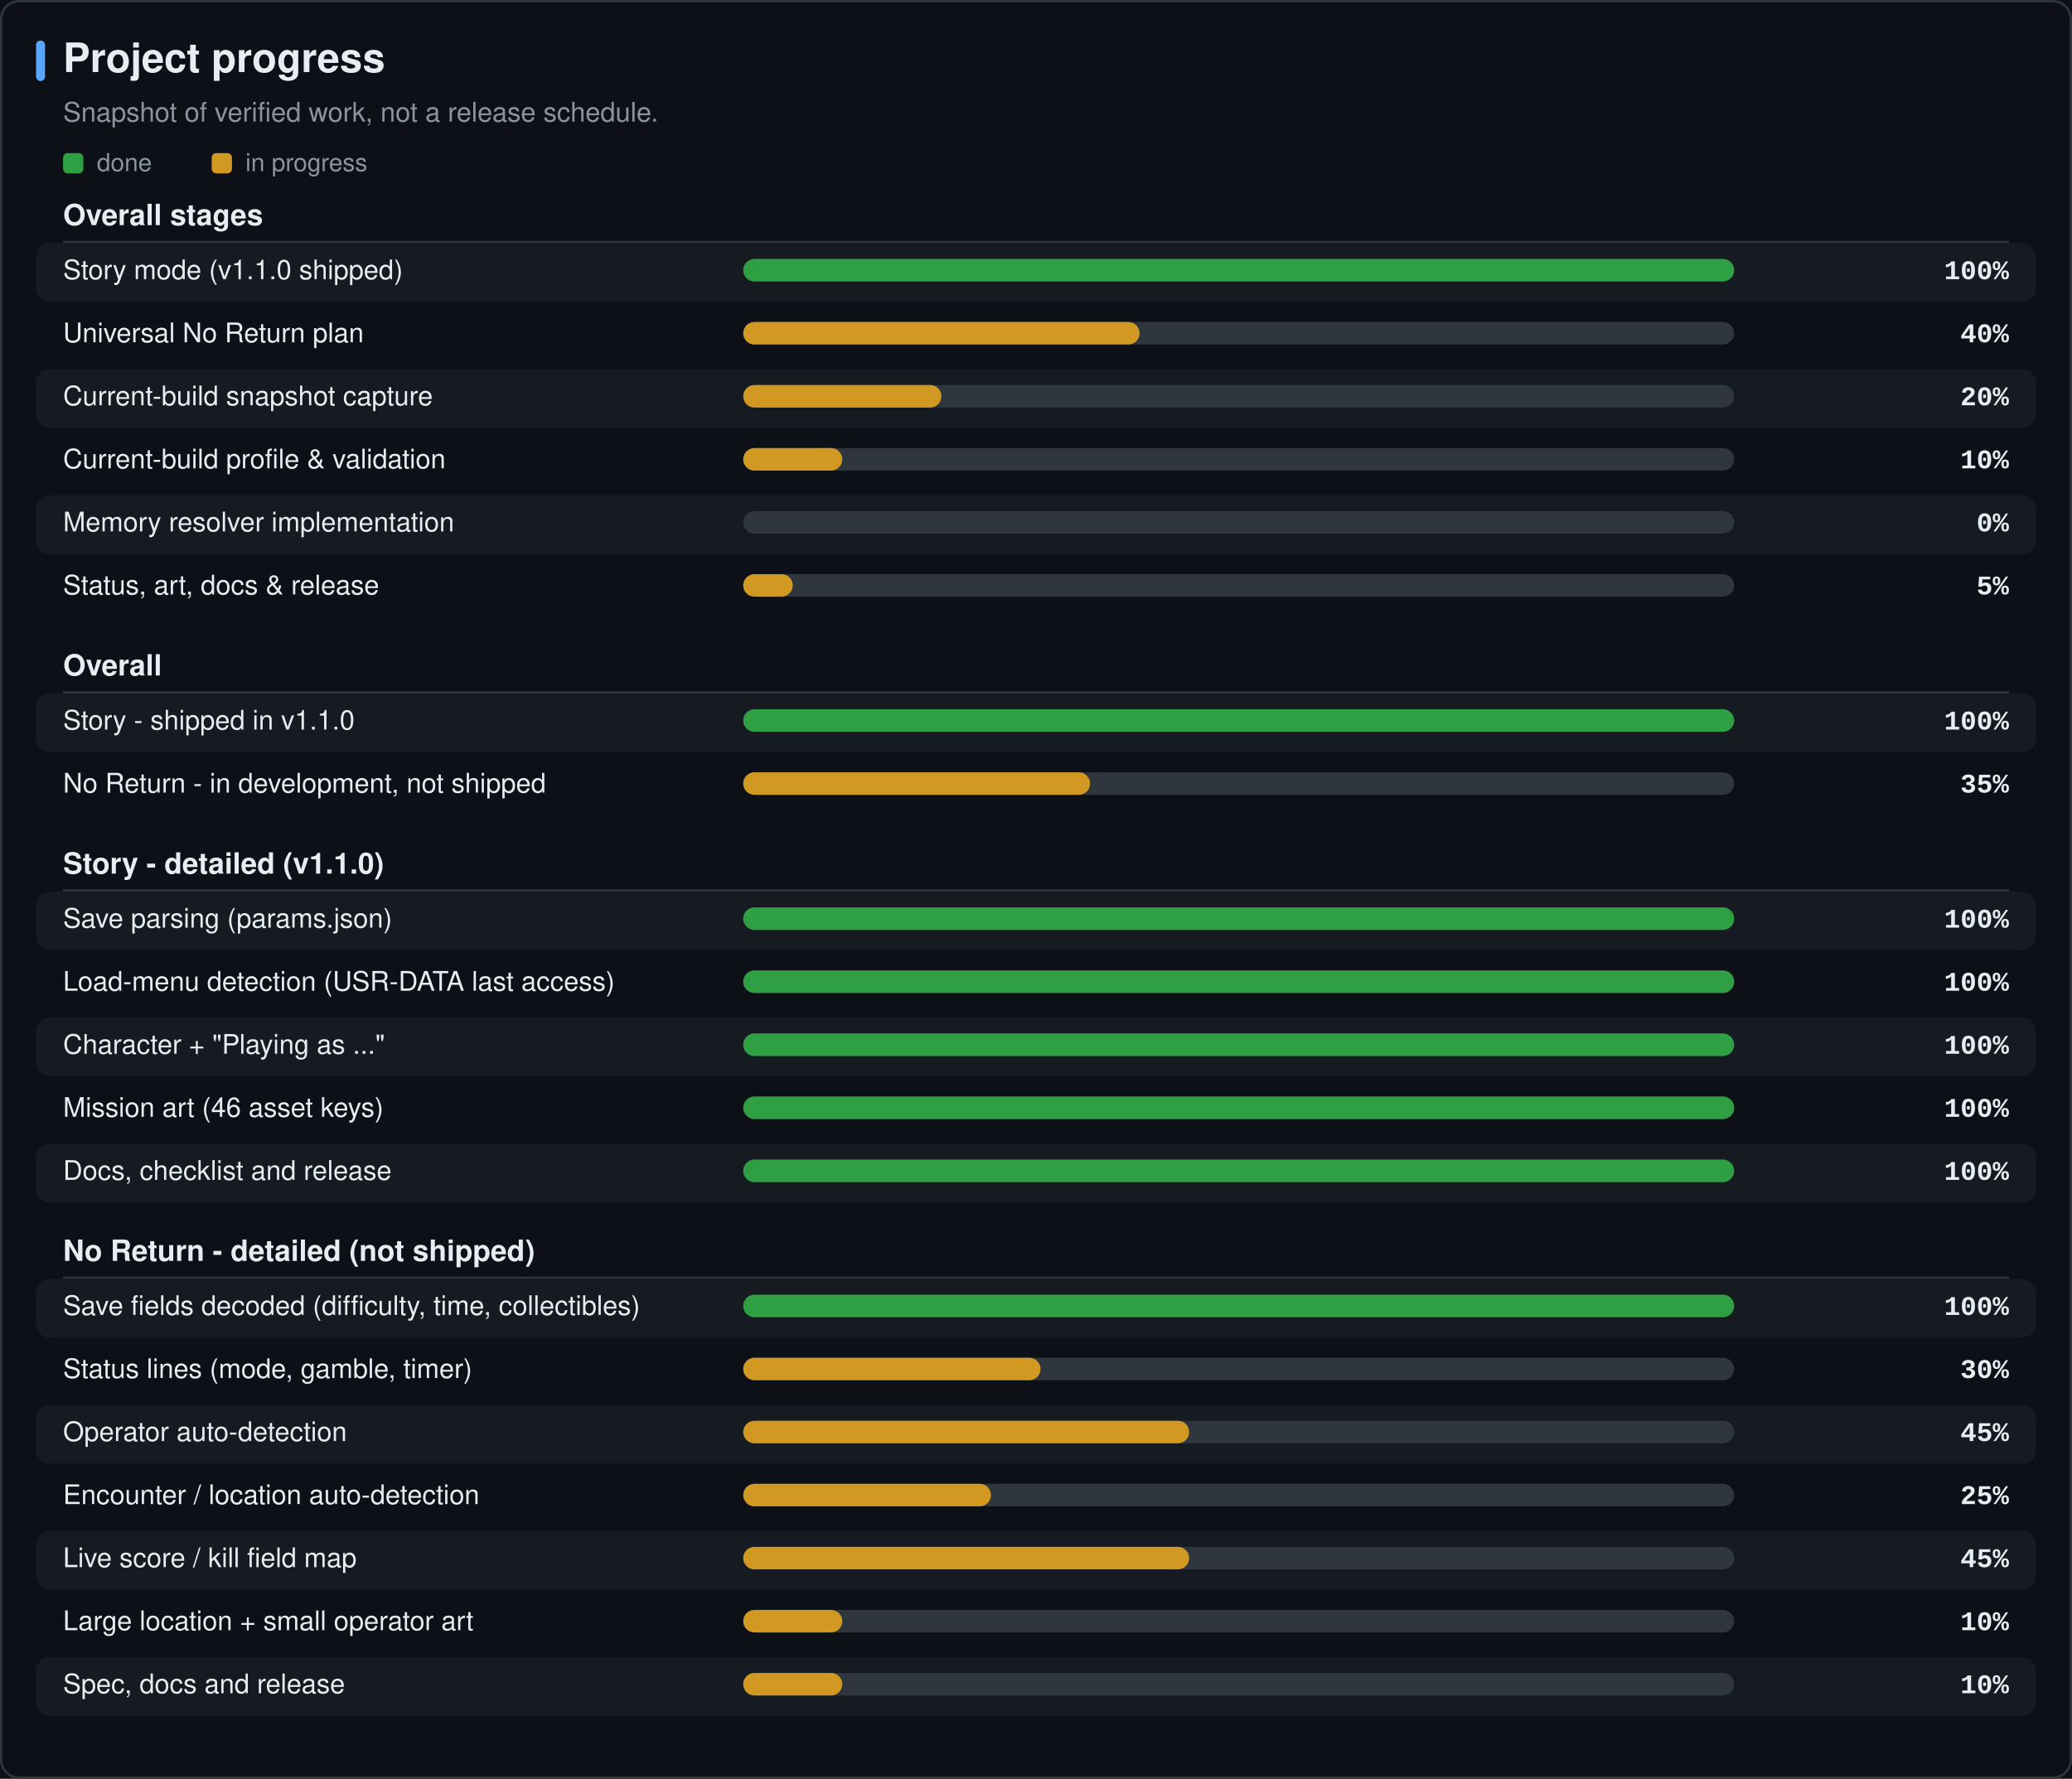
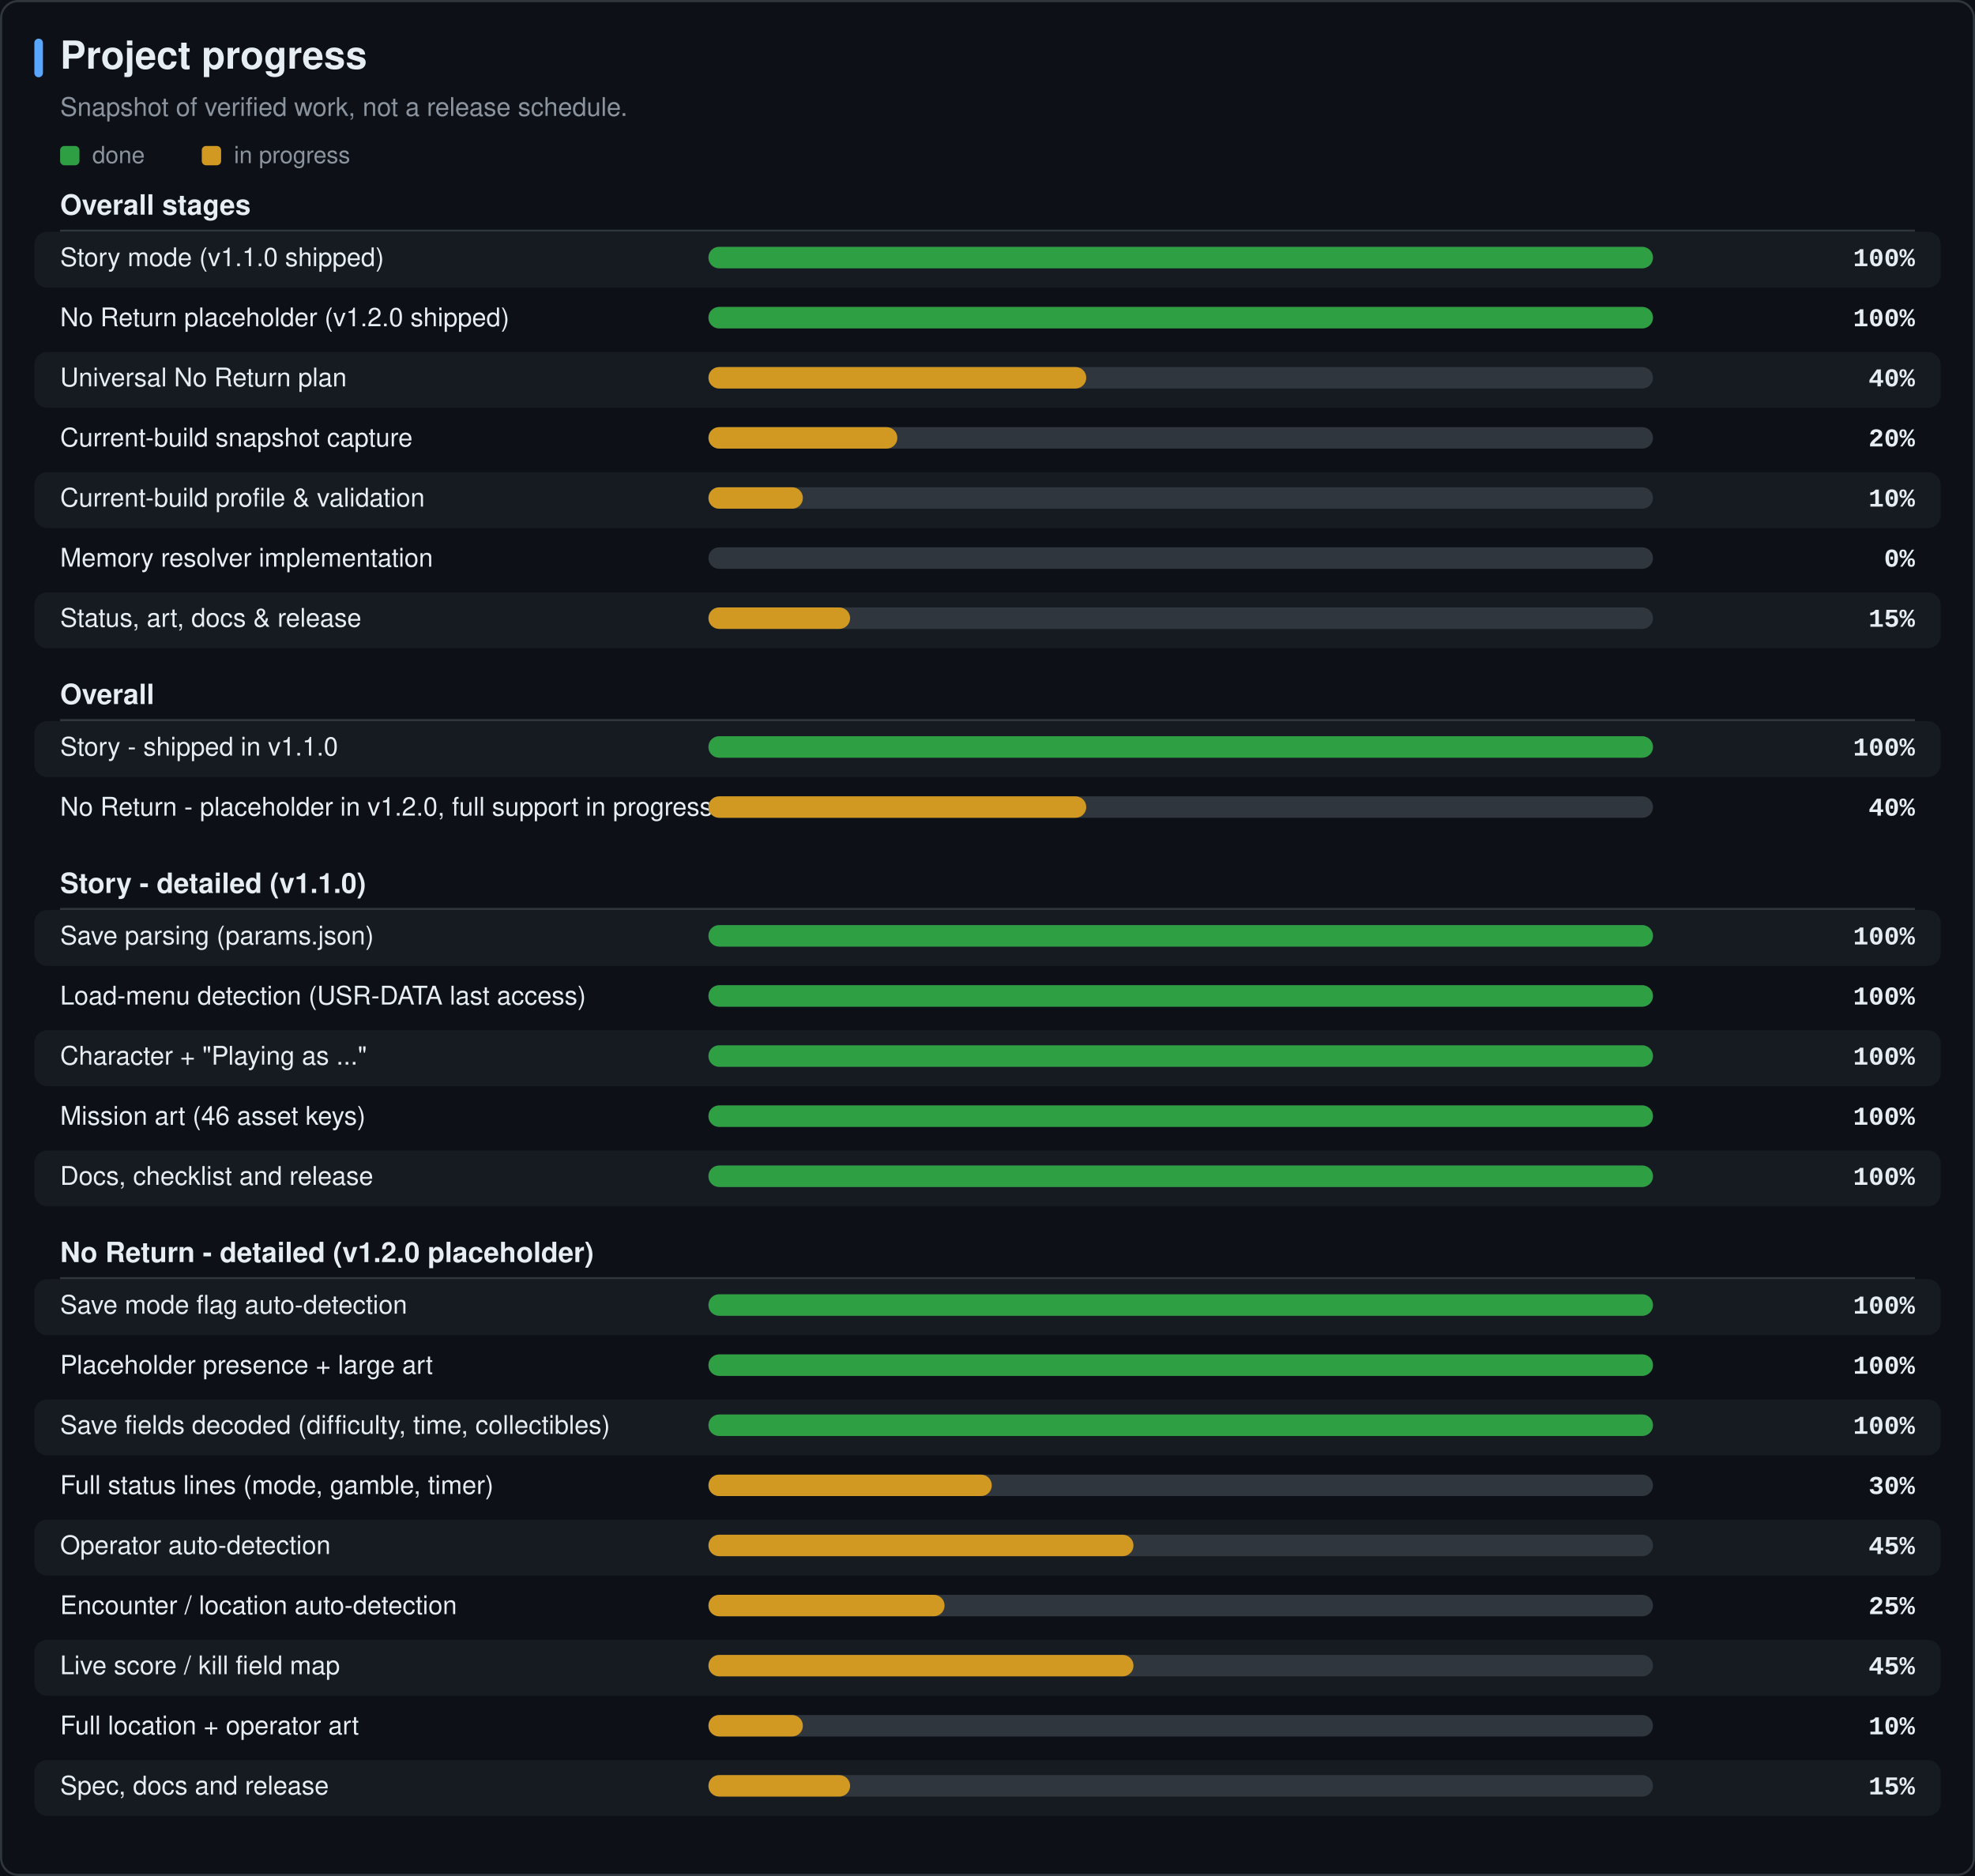
- <svg xmlns="http://www.w3.org/2000/svg" width="920" height="790" viewBox="0 0 920 790" role="img" aria-label="Progress bars for story and No Return support">
-   <rect width="920" height="790" fill="#0d1117" />
-   <rect x="0.5" y="0.5" width="919" height="789" rx="8" fill="none" stroke="#30363d" />
+ <svg xmlns="http://www.w3.org/2000/svg" width="920" height="874" viewBox="0 0 920 874" role="img" aria-label="Progress bars for story and No Return support">
+   <rect width="920" height="874" fill="#0d1117" />
+   <rect x="0.5" y="0.5" width="919" height="873" rx="8" fill="none" stroke="#30363d" />
  <rect x="16" y="18" width="4" height="18" rx="2" fill="#58a6ff" />
  <text x="28" y="32" font-family="-apple-system, BlinkMacSystemFont, 'Segoe UI', Helvetica, Arial, sans-serif" font-size="18" font-weight="600" fill="#e6edf3">Project progress</text>
  <text x="28" y="54" font-family="-apple-system, BlinkMacSystemFont, 'Segoe UI', Helvetica, Arial, sans-serif" font-size="12" fill="#8b949e">Snapshot of verified work, not a release schedule.</text>
  <rect x="28" y="68" width="9" height="9" rx="2" fill="#2ea043" />
  <text x="43" y="76" font-family="-apple-system, BlinkMacSystemFont, 'Segoe UI', Helvetica, Arial, sans-serif" font-size="11" fill="#8b949e">done</text>
  <rect x="94" y="68" width="9" height="9" rx="2" fill="#d29922" />
  <text x="109" y="76" font-family="-apple-system, BlinkMacSystemFont, 'Segoe UI', Helvetica, Arial, sans-serif" font-size="11" fill="#8b949e">in progress</text>
  <text x="28" y="100" font-family="-apple-system, BlinkMacSystemFont, 'Segoe UI', Helvetica, Arial, sans-serif" font-size="13" font-weight="600" fill="#e6edf3">Overall stages</text>
  <rect x="28" y="107" width="864" height="1" fill="#30363d" />
  <rect x="16" y="108" width="888" height="26" rx="6" fill="#161b22" />
  <text x="28" y="124" font-family="-apple-system, BlinkMacSystemFont, 'Segoe UI', Helvetica, Arial, sans-serif" font-size="12" fill="#e6edf3">Story mode (v1.1.0 shipped)</text>
  <rect x="330" y="115" width="440" height="10" rx="5" fill="#30363d" />
  <rect x="330" y="115" width="440.0" height="10" rx="5" fill="#2ea043" />
  <text x="892" y="124" font-family="ui-monospace, SFMono-Regular, 'SF Mono', Menlo, Consolas, 'Liberation Mono', monospace" font-size="12" font-weight="600" text-anchor="end" fill="#e6edf3">100%</text>
-   <text x="28" y="152" font-family="-apple-system, BlinkMacSystemFont, 'Segoe UI', Helvetica, Arial, sans-serif" font-size="12" fill="#e6edf3">Universal No Return plan</text>
+   <text x="28" y="152" font-family="-apple-system, BlinkMacSystemFont, 'Segoe UI', Helvetica, Arial, sans-serif" font-size="12" fill="#e6edf3">No Return placeholder (v1.2.0 shipped)</text>
  <rect x="330" y="143" width="440" height="10" rx="5" fill="#30363d" />
-   <rect x="330" y="143" width="176.0" height="10" rx="5" fill="#d29922" />
-   <text x="892" y="152" font-family="ui-monospace, SFMono-Regular, 'SF Mono', Menlo, Consolas, 'Liberation Mono', monospace" font-size="12" font-weight="600" text-anchor="end" fill="#e6edf3">40%</text>
+   <rect x="330" y="143" width="440.0" height="10" rx="5" fill="#2ea043" />
+   <text x="892" y="152" font-family="ui-monospace, SFMono-Regular, 'SF Mono', Menlo, Consolas, 'Liberation Mono', monospace" font-size="12" font-weight="600" text-anchor="end" fill="#e6edf3">100%</text>
  <rect x="16" y="164" width="888" height="26" rx="6" fill="#161b22" />
-   <text x="28" y="180" font-family="-apple-system, BlinkMacSystemFont, 'Segoe UI', Helvetica, Arial, sans-serif" font-size="12" fill="#e6edf3">Current-build snapshot capture</text>
+   <text x="28" y="180" font-family="-apple-system, BlinkMacSystemFont, 'Segoe UI', Helvetica, Arial, sans-serif" font-size="12" fill="#e6edf3">Universal No Return plan</text>
  <rect x="330" y="171" width="440" height="10" rx="5" fill="#30363d" />
-   <rect x="330" y="171" width="88.0" height="10" rx="5" fill="#d29922" />
-   <text x="892" y="180" font-family="ui-monospace, SFMono-Regular, 'SF Mono', Menlo, Consolas, 'Liberation Mono', monospace" font-size="12" font-weight="600" text-anchor="end" fill="#e6edf3">20%</text>
-   <text x="28" y="208" font-family="-apple-system, BlinkMacSystemFont, 'Segoe UI', Helvetica, Arial, sans-serif" font-size="12" fill="#e6edf3">Current-build profile &amp; validation</text>
+   <rect x="330" y="171" width="176.0" height="10" rx="5" fill="#d29922" />
+   <text x="892" y="180" font-family="ui-monospace, SFMono-Regular, 'SF Mono', Menlo, Consolas, 'Liberation Mono', monospace" font-size="12" font-weight="600" text-anchor="end" fill="#e6edf3">40%</text>
+   <text x="28" y="208" font-family="-apple-system, BlinkMacSystemFont, 'Segoe UI', Helvetica, Arial, sans-serif" font-size="12" fill="#e6edf3">Current-build snapshot capture</text>
  <rect x="330" y="199" width="440" height="10" rx="5" fill="#30363d" />
-   <rect x="330" y="199" width="44.0" height="10" rx="5" fill="#d29922" />
-   <text x="892" y="208" font-family="ui-monospace, SFMono-Regular, 'SF Mono', Menlo, Consolas, 'Liberation Mono', monospace" font-size="12" font-weight="600" text-anchor="end" fill="#e6edf3">10%</text>
+   <rect x="330" y="199" width="88.0" height="10" rx="5" fill="#d29922" />
+   <text x="892" y="208" font-family="ui-monospace, SFMono-Regular, 'SF Mono', Menlo, Consolas, 'Liberation Mono', monospace" font-size="12" font-weight="600" text-anchor="end" fill="#e6edf3">20%</text>
  <rect x="16" y="220" width="888" height="26" rx="6" fill="#161b22" />
-   <text x="28" y="236" font-family="-apple-system, BlinkMacSystemFont, 'Segoe UI', Helvetica, Arial, sans-serif" font-size="12" fill="#e6edf3">Memory resolver implementation</text>
+   <text x="28" y="236" font-family="-apple-system, BlinkMacSystemFont, 'Segoe UI', Helvetica, Arial, sans-serif" font-size="12" fill="#e6edf3">Current-build profile &amp; validation</text>
  <rect x="330" y="227" width="440" height="10" rx="5" fill="#30363d" />
-   <text x="892" y="236" font-family="ui-monospace, SFMono-Regular, 'SF Mono', Menlo, Consolas, 'Liberation Mono', monospace" font-size="12" font-weight="600" text-anchor="end" fill="#e6edf3">0%</text>
-   <text x="28" y="264" font-family="-apple-system, BlinkMacSystemFont, 'Segoe UI', Helvetica, Arial, sans-serif" font-size="12" fill="#e6edf3">Status, art, docs &amp; release</text>
+   <rect x="330" y="227" width="44.0" height="10" rx="5" fill="#d29922" />
+   <text x="892" y="236" font-family="ui-monospace, SFMono-Regular, 'SF Mono', Menlo, Consolas, 'Liberation Mono', monospace" font-size="12" font-weight="600" text-anchor="end" fill="#e6edf3">10%</text>
+   <text x="28" y="264" font-family="-apple-system, BlinkMacSystemFont, 'Segoe UI', Helvetica, Arial, sans-serif" font-size="12" fill="#e6edf3">Memory resolver implementation</text>
  <rect x="330" y="255" width="440" height="10" rx="5" fill="#30363d" />
-   <rect x="330" y="255" width="22.0" height="10" rx="5" fill="#d29922" />
-   <text x="892" y="264" font-family="ui-monospace, SFMono-Regular, 'SF Mono', Menlo, Consolas, 'Liberation Mono', monospace" font-size="12" font-weight="600" text-anchor="end" fill="#e6edf3">5%</text>
-   <text x="28" y="300" font-family="-apple-system, BlinkMacSystemFont, 'Segoe UI', Helvetica, Arial, sans-serif" font-size="13" font-weight="600" fill="#e6edf3">Overall</text>
-   <rect x="28" y="307" width="864" height="1" fill="#30363d" />
-   <rect x="16" y="308" width="888" height="26" rx="6" fill="#161b22" />
-   <text x="28" y="324" font-family="-apple-system, BlinkMacSystemFont, 'Segoe UI', Helvetica, Arial, sans-serif" font-size="12" fill="#e6edf3">Story - shipped in v1.1.0</text>
-   <rect x="330" y="315" width="440" height="10" rx="5" fill="#30363d" />
-   <rect x="330" y="315" width="440.0" height="10" rx="5" fill="#2ea043" />
-   <text x="892" y="324" font-family="ui-monospace, SFMono-Regular, 'SF Mono', Menlo, Consolas, 'Liberation Mono', monospace" font-size="12" font-weight="600" text-anchor="end" fill="#e6edf3">100%</text>
-   <text x="28" y="352" font-family="-apple-system, BlinkMacSystemFont, 'Segoe UI', Helvetica, Arial, sans-serif" font-size="12" fill="#e6edf3">No Return - in development, not shipped</text>
+   <text x="892" y="264" font-family="ui-monospace, SFMono-Regular, 'SF Mono', Menlo, Consolas, 'Liberation Mono', monospace" font-size="12" font-weight="600" text-anchor="end" fill="#e6edf3">0%</text>
+   <rect x="16" y="276" width="888" height="26" rx="6" fill="#161b22" />
+   <text x="28" y="292" font-family="-apple-system, BlinkMacSystemFont, 'Segoe UI', Helvetica, Arial, sans-serif" font-size="12" fill="#e6edf3">Status, art, docs &amp; release</text>
+   <rect x="330" y="283" width="440" height="10" rx="5" fill="#30363d" />
+   <rect x="330" y="283" width="66.0" height="10" rx="5" fill="#d29922" />
+   <text x="892" y="292" font-family="ui-monospace, SFMono-Regular, 'SF Mono', Menlo, Consolas, 'Liberation Mono', monospace" font-size="12" font-weight="600" text-anchor="end" fill="#e6edf3">15%</text>
+   <text x="28" y="328" font-family="-apple-system, BlinkMacSystemFont, 'Segoe UI', Helvetica, Arial, sans-serif" font-size="13" font-weight="600" fill="#e6edf3">Overall</text>
+   <rect x="28" y="335" width="864" height="1" fill="#30363d" />
+   <rect x="16" y="336" width="888" height="26" rx="6" fill="#161b22" />
+   <text x="28" y="352" font-family="-apple-system, BlinkMacSystemFont, 'Segoe UI', Helvetica, Arial, sans-serif" font-size="12" fill="#e6edf3">Story - shipped in v1.1.0</text>
  <rect x="330" y="343" width="440" height="10" rx="5" fill="#30363d" />
-   <rect x="330" y="343" width="154.0" height="10" rx="5" fill="#d29922" />
-   <text x="892" y="352" font-family="ui-monospace, SFMono-Regular, 'SF Mono', Menlo, Consolas, 'Liberation Mono', monospace" font-size="12" font-weight="600" text-anchor="end" fill="#e6edf3">35%</text>
-   <text x="28" y="388" font-family="-apple-system, BlinkMacSystemFont, 'Segoe UI', Helvetica, Arial, sans-serif" font-size="13" font-weight="600" fill="#e6edf3">Story - detailed (v1.1.0)</text>
-   <rect x="28" y="395" width="864" height="1" fill="#30363d" />
-   <rect x="16" y="396" width="888" height="26" rx="6" fill="#161b22" />
-   <text x="28" y="412" font-family="-apple-system, BlinkMacSystemFont, 'Segoe UI', Helvetica, Arial, sans-serif" font-size="12" fill="#e6edf3">Save parsing (params.json)</text>
-   <rect x="330" y="403" width="440" height="10" rx="5" fill="#30363d" />
-   <rect x="330" y="403" width="440.0" height="10" rx="5" fill="#2ea043" />
-   <text x="892" y="412" font-family="ui-monospace, SFMono-Regular, 'SF Mono', Menlo, Consolas, 'Liberation Mono', monospace" font-size="12" font-weight="600" text-anchor="end" fill="#e6edf3">100%</text>
-   <text x="28" y="440" font-family="-apple-system, BlinkMacSystemFont, 'Segoe UI', Helvetica, Arial, sans-serif" font-size="12" fill="#e6edf3">Load-menu detection (USR-DATA last access)</text>
+   <rect x="330" y="343" width="440.0" height="10" rx="5" fill="#2ea043" />
+   <text x="892" y="352" font-family="ui-monospace, SFMono-Regular, 'SF Mono', Menlo, Consolas, 'Liberation Mono', monospace" font-size="12" font-weight="600" text-anchor="end" fill="#e6edf3">100%</text>
+   <text x="28" y="380" font-family="-apple-system, BlinkMacSystemFont, 'Segoe UI', Helvetica, Arial, sans-serif" font-size="12" fill="#e6edf3">No Return - placeholder in v1.2.0, full support in progress</text>
+   <rect x="330" y="371" width="440" height="10" rx="5" fill="#30363d" />
+   <rect x="330" y="371" width="176.0" height="10" rx="5" fill="#d29922" />
+   <text x="892" y="380" font-family="ui-monospace, SFMono-Regular, 'SF Mono', Menlo, Consolas, 'Liberation Mono', monospace" font-size="12" font-weight="600" text-anchor="end" fill="#e6edf3">40%</text>
+   <text x="28" y="416" font-family="-apple-system, BlinkMacSystemFont, 'Segoe UI', Helvetica, Arial, sans-serif" font-size="13" font-weight="600" fill="#e6edf3">Story - detailed (v1.1.0)</text>
+   <rect x="28" y="423" width="864" height="1" fill="#30363d" />
+   <rect x="16" y="424" width="888" height="26" rx="6" fill="#161b22" />
+   <text x="28" y="440" font-family="-apple-system, BlinkMacSystemFont, 'Segoe UI', Helvetica, Arial, sans-serif" font-size="12" fill="#e6edf3">Save parsing (params.json)</text>
  <rect x="330" y="431" width="440" height="10" rx="5" fill="#30363d" />
  <rect x="330" y="431" width="440.0" height="10" rx="5" fill="#2ea043" />
  <text x="892" y="440" font-family="ui-monospace, SFMono-Regular, 'SF Mono', Menlo, Consolas, 'Liberation Mono', monospace" font-size="12" font-weight="600" text-anchor="end" fill="#e6edf3">100%</text>
-   <rect x="16" y="452" width="888" height="26" rx="6" fill="#161b22" />
-   <text x="28" y="468" font-family="-apple-system, BlinkMacSystemFont, 'Segoe UI', Helvetica, Arial, sans-serif" font-size="12" fill="#e6edf3">Character + "Playing as ..."</text>
+   <text x="28" y="468" font-family="-apple-system, BlinkMacSystemFont, 'Segoe UI', Helvetica, Arial, sans-serif" font-size="12" fill="#e6edf3">Load-menu detection (USR-DATA last access)</text>
  <rect x="330" y="459" width="440" height="10" rx="5" fill="#30363d" />
  <rect x="330" y="459" width="440.0" height="10" rx="5" fill="#2ea043" />
  <text x="892" y="468" font-family="ui-monospace, SFMono-Regular, 'SF Mono', Menlo, Consolas, 'Liberation Mono', monospace" font-size="12" font-weight="600" text-anchor="end" fill="#e6edf3">100%</text>
-   <text x="28" y="496" font-family="-apple-system, BlinkMacSystemFont, 'Segoe UI', Helvetica, Arial, sans-serif" font-size="12" fill="#e6edf3">Mission art (46 asset keys)</text>
+   <rect x="16" y="480" width="888" height="26" rx="6" fill="#161b22" />
+   <text x="28" y="496" font-family="-apple-system, BlinkMacSystemFont, 'Segoe UI', Helvetica, Arial, sans-serif" font-size="12" fill="#e6edf3">Character + "Playing as ..."</text>
  <rect x="330" y="487" width="440" height="10" rx="5" fill="#30363d" />
  <rect x="330" y="487" width="440.0" height="10" rx="5" fill="#2ea043" />
  <text x="892" y="496" font-family="ui-monospace, SFMono-Regular, 'SF Mono', Menlo, Consolas, 'Liberation Mono', monospace" font-size="12" font-weight="600" text-anchor="end" fill="#e6edf3">100%</text>
-   <rect x="16" y="508" width="888" height="26" rx="6" fill="#161b22" />
-   <text x="28" y="524" font-family="-apple-system, BlinkMacSystemFont, 'Segoe UI', Helvetica, Arial, sans-serif" font-size="12" fill="#e6edf3">Docs, checklist and release</text>
+   <text x="28" y="524" font-family="-apple-system, BlinkMacSystemFont, 'Segoe UI', Helvetica, Arial, sans-serif" font-size="12" fill="#e6edf3">Mission art (46 asset keys)</text>
  <rect x="330" y="515" width="440" height="10" rx="5" fill="#30363d" />
  <rect x="330" y="515" width="440.0" height="10" rx="5" fill="#2ea043" />
  <text x="892" y="524" font-family="ui-monospace, SFMono-Regular, 'SF Mono', Menlo, Consolas, 'Liberation Mono', monospace" font-size="12" font-weight="600" text-anchor="end" fill="#e6edf3">100%</text>
-   <text x="28" y="560" font-family="-apple-system, BlinkMacSystemFont, 'Segoe UI', Helvetica, Arial, sans-serif" font-size="13" font-weight="600" fill="#e6edf3">No Return - detailed (not shipped)</text>
-   <rect x="28" y="567" width="864" height="1" fill="#30363d" />
-   <rect x="16" y="568" width="888" height="26" rx="6" fill="#161b22" />
-   <text x="28" y="584" font-family="-apple-system, BlinkMacSystemFont, 'Segoe UI', Helvetica, Arial, sans-serif" font-size="12" fill="#e6edf3">Save fields decoded (difficulty, time, collectibles)</text>
-   <rect x="330" y="575" width="440" height="10" rx="5" fill="#30363d" />
-   <rect x="330" y="575" width="440.0" height="10" rx="5" fill="#2ea043" />
-   <text x="892" y="584" font-family="ui-monospace, SFMono-Regular, 'SF Mono', Menlo, Consolas, 'Liberation Mono', monospace" font-size="12" font-weight="600" text-anchor="end" fill="#e6edf3">100%</text>
-   <text x="28" y="612" font-family="-apple-system, BlinkMacSystemFont, 'Segoe UI', Helvetica, Arial, sans-serif" font-size="12" fill="#e6edf3">Status lines (mode, gamble, timer)</text>
+   <rect x="16" y="536" width="888" height="26" rx="6" fill="#161b22" />
+   <text x="28" y="552" font-family="-apple-system, BlinkMacSystemFont, 'Segoe UI', Helvetica, Arial, sans-serif" font-size="12" fill="#e6edf3">Docs, checklist and release</text>
+   <rect x="330" y="543" width="440" height="10" rx="5" fill="#30363d" />
+   <rect x="330" y="543" width="440.0" height="10" rx="5" fill="#2ea043" />
+   <text x="892" y="552" font-family="ui-monospace, SFMono-Regular, 'SF Mono', Menlo, Consolas, 'Liberation Mono', monospace" font-size="12" font-weight="600" text-anchor="end" fill="#e6edf3">100%</text>
+   <text x="28" y="588" font-family="-apple-system, BlinkMacSystemFont, 'Segoe UI', Helvetica, Arial, sans-serif" font-size="13" font-weight="600" fill="#e6edf3">No Return - detailed (v1.2.0 placeholder)</text>
+   <rect x="28" y="595" width="864" height="1" fill="#30363d" />
+   <rect x="16" y="596" width="888" height="26" rx="6" fill="#161b22" />
+   <text x="28" y="612" font-family="-apple-system, BlinkMacSystemFont, 'Segoe UI', Helvetica, Arial, sans-serif" font-size="12" fill="#e6edf3">Save mode flag auto-detection</text>
  <rect x="330" y="603" width="440" height="10" rx="5" fill="#30363d" />
-   <rect x="330" y="603" width="132.0" height="10" rx="5" fill="#d29922" />
-   <text x="892" y="612" font-family="ui-monospace, SFMono-Regular, 'SF Mono', Menlo, Consolas, 'Liberation Mono', monospace" font-size="12" font-weight="600" text-anchor="end" fill="#e6edf3">30%</text>
-   <rect x="16" y="624" width="888" height="26" rx="6" fill="#161b22" />
-   <text x="28" y="640" font-family="-apple-system, BlinkMacSystemFont, 'Segoe UI', Helvetica, Arial, sans-serif" font-size="12" fill="#e6edf3">Operator auto-detection</text>
+   <rect x="330" y="603" width="440.0" height="10" rx="5" fill="#2ea043" />
+   <text x="892" y="612" font-family="ui-monospace, SFMono-Regular, 'SF Mono', Menlo, Consolas, 'Liberation Mono', monospace" font-size="12" font-weight="600" text-anchor="end" fill="#e6edf3">100%</text>
+   <text x="28" y="640" font-family="-apple-system, BlinkMacSystemFont, 'Segoe UI', Helvetica, Arial, sans-serif" font-size="12" fill="#e6edf3">Placeholder presence + large art</text>
  <rect x="330" y="631" width="440" height="10" rx="5" fill="#30363d" />
-   <rect x="330" y="631" width="198.0" height="10" rx="5" fill="#d29922" />
-   <text x="892" y="640" font-family="ui-monospace, SFMono-Regular, 'SF Mono', Menlo, Consolas, 'Liberation Mono', monospace" font-size="12" font-weight="600" text-anchor="end" fill="#e6edf3">45%</text>
-   <text x="28" y="668" font-family="-apple-system, BlinkMacSystemFont, 'Segoe UI', Helvetica, Arial, sans-serif" font-size="12" fill="#e6edf3">Encounter / location auto-detection</text>
+   <rect x="330" y="631" width="440.0" height="10" rx="5" fill="#2ea043" />
+   <text x="892" y="640" font-family="ui-monospace, SFMono-Regular, 'SF Mono', Menlo, Consolas, 'Liberation Mono', monospace" font-size="12" font-weight="600" text-anchor="end" fill="#e6edf3">100%</text>
+   <rect x="16" y="652" width="888" height="26" rx="6" fill="#161b22" />
+   <text x="28" y="668" font-family="-apple-system, BlinkMacSystemFont, 'Segoe UI', Helvetica, Arial, sans-serif" font-size="12" fill="#e6edf3">Save fields decoded (difficulty, time, collectibles)</text>
  <rect x="330" y="659" width="440" height="10" rx="5" fill="#30363d" />
-   <rect x="330" y="659" width="110.0" height="10" rx="5" fill="#d29922" />
-   <text x="892" y="668" font-family="ui-monospace, SFMono-Regular, 'SF Mono', Menlo, Consolas, 'Liberation Mono', monospace" font-size="12" font-weight="600" text-anchor="end" fill="#e6edf3">25%</text>
-   <rect x="16" y="680" width="888" height="26" rx="6" fill="#161b22" />
-   <text x="28" y="696" font-family="-apple-system, BlinkMacSystemFont, 'Segoe UI', Helvetica, Arial, sans-serif" font-size="12" fill="#e6edf3">Live score / kill field map</text>
+   <rect x="330" y="659" width="440.0" height="10" rx="5" fill="#2ea043" />
+   <text x="892" y="668" font-family="ui-monospace, SFMono-Regular, 'SF Mono', Menlo, Consolas, 'Liberation Mono', monospace" font-size="12" font-weight="600" text-anchor="end" fill="#e6edf3">100%</text>
+   <text x="28" y="696" font-family="-apple-system, BlinkMacSystemFont, 'Segoe UI', Helvetica, Arial, sans-serif" font-size="12" fill="#e6edf3">Full status lines (mode, gamble, timer)</text>
  <rect x="330" y="687" width="440" height="10" rx="5" fill="#30363d" />
-   <rect x="330" y="687" width="198.0" height="10" rx="5" fill="#d29922" />
-   <text x="892" y="696" font-family="ui-monospace, SFMono-Regular, 'SF Mono', Menlo, Consolas, 'Liberation Mono', monospace" font-size="12" font-weight="600" text-anchor="end" fill="#e6edf3">45%</text>
-   <text x="28" y="724" font-family="-apple-system, BlinkMacSystemFont, 'Segoe UI', Helvetica, Arial, sans-serif" font-size="12" fill="#e6edf3">Large location + small operator art</text>
+   <rect x="330" y="687" width="132.0" height="10" rx="5" fill="#d29922" />
+   <text x="892" y="696" font-family="ui-monospace, SFMono-Regular, 'SF Mono', Menlo, Consolas, 'Liberation Mono', monospace" font-size="12" font-weight="600" text-anchor="end" fill="#e6edf3">30%</text>
+   <rect x="16" y="708" width="888" height="26" rx="6" fill="#161b22" />
+   <text x="28" y="724" font-family="-apple-system, BlinkMacSystemFont, 'Segoe UI', Helvetica, Arial, sans-serif" font-size="12" fill="#e6edf3">Operator auto-detection</text>
  <rect x="330" y="715" width="440" height="10" rx="5" fill="#30363d" />
-   <rect x="330" y="715" width="44.0" height="10" rx="5" fill="#d29922" />
-   <text x="892" y="724" font-family="ui-monospace, SFMono-Regular, 'SF Mono', Menlo, Consolas, 'Liberation Mono', monospace" font-size="12" font-weight="600" text-anchor="end" fill="#e6edf3">10%</text>
-   <rect x="16" y="736" width="888" height="26" rx="6" fill="#161b22" />
-   <text x="28" y="752" font-family="-apple-system, BlinkMacSystemFont, 'Segoe UI', Helvetica, Arial, sans-serif" font-size="12" fill="#e6edf3">Spec, docs and release</text>
+   <rect x="330" y="715" width="198.0" height="10" rx="5" fill="#d29922" />
+   <text x="892" y="724" font-family="ui-monospace, SFMono-Regular, 'SF Mono', Menlo, Consolas, 'Liberation Mono', monospace" font-size="12" font-weight="600" text-anchor="end" fill="#e6edf3">45%</text>
+   <text x="28" y="752" font-family="-apple-system, BlinkMacSystemFont, 'Segoe UI', Helvetica, Arial, sans-serif" font-size="12" fill="#e6edf3">Encounter / location auto-detection</text>
  <rect x="330" y="743" width="440" height="10" rx="5" fill="#30363d" />
-   <rect x="330" y="743" width="44.0" height="10" rx="5" fill="#d29922" />
-   <text x="892" y="752" font-family="ui-monospace, SFMono-Regular, 'SF Mono', Menlo, Consolas, 'Liberation Mono', monospace" font-size="12" font-weight="600" text-anchor="end" fill="#e6edf3">10%</text>
+   <rect x="330" y="743" width="110.0" height="10" rx="5" fill="#d29922" />
+   <text x="892" y="752" font-family="ui-monospace, SFMono-Regular, 'SF Mono', Menlo, Consolas, 'Liberation Mono', monospace" font-size="12" font-weight="600" text-anchor="end" fill="#e6edf3">25%</text>
+   <rect x="16" y="764" width="888" height="26" rx="6" fill="#161b22" />
+   <text x="28" y="780" font-family="-apple-system, BlinkMacSystemFont, 'Segoe UI', Helvetica, Arial, sans-serif" font-size="12" fill="#e6edf3">Live score / kill field map</text>
+   <rect x="330" y="771" width="440" height="10" rx="5" fill="#30363d" />
+   <rect x="330" y="771" width="198.0" height="10" rx="5" fill="#d29922" />
+   <text x="892" y="780" font-family="ui-monospace, SFMono-Regular, 'SF Mono', Menlo, Consolas, 'Liberation Mono', monospace" font-size="12" font-weight="600" text-anchor="end" fill="#e6edf3">45%</text>
+   <text x="28" y="808" font-family="-apple-system, BlinkMacSystemFont, 'Segoe UI', Helvetica, Arial, sans-serif" font-size="12" fill="#e6edf3">Full location + operator art</text>
+   <rect x="330" y="799" width="440" height="10" rx="5" fill="#30363d" />
+   <rect x="330" y="799" width="44.0" height="10" rx="5" fill="#d29922" />
+   <text x="892" y="808" font-family="ui-monospace, SFMono-Regular, 'SF Mono', Menlo, Consolas, 'Liberation Mono', monospace" font-size="12" font-weight="600" text-anchor="end" fill="#e6edf3">10%</text>
+   <rect x="16" y="820" width="888" height="26" rx="6" fill="#161b22" />
+   <text x="28" y="836" font-family="-apple-system, BlinkMacSystemFont, 'Segoe UI', Helvetica, Arial, sans-serif" font-size="12" fill="#e6edf3">Spec, docs and release</text>
+   <rect x="330" y="827" width="440" height="10" rx="5" fill="#30363d" />
+   <rect x="330" y="827" width="66.0" height="10" rx="5" fill="#d29922" />
+   <text x="892" y="836" font-family="ui-monospace, SFMono-Regular, 'SF Mono', Menlo, Consolas, 'Liberation Mono', monospace" font-size="12" font-weight="600" text-anchor="end" fill="#e6edf3">15%</text>
</svg>
